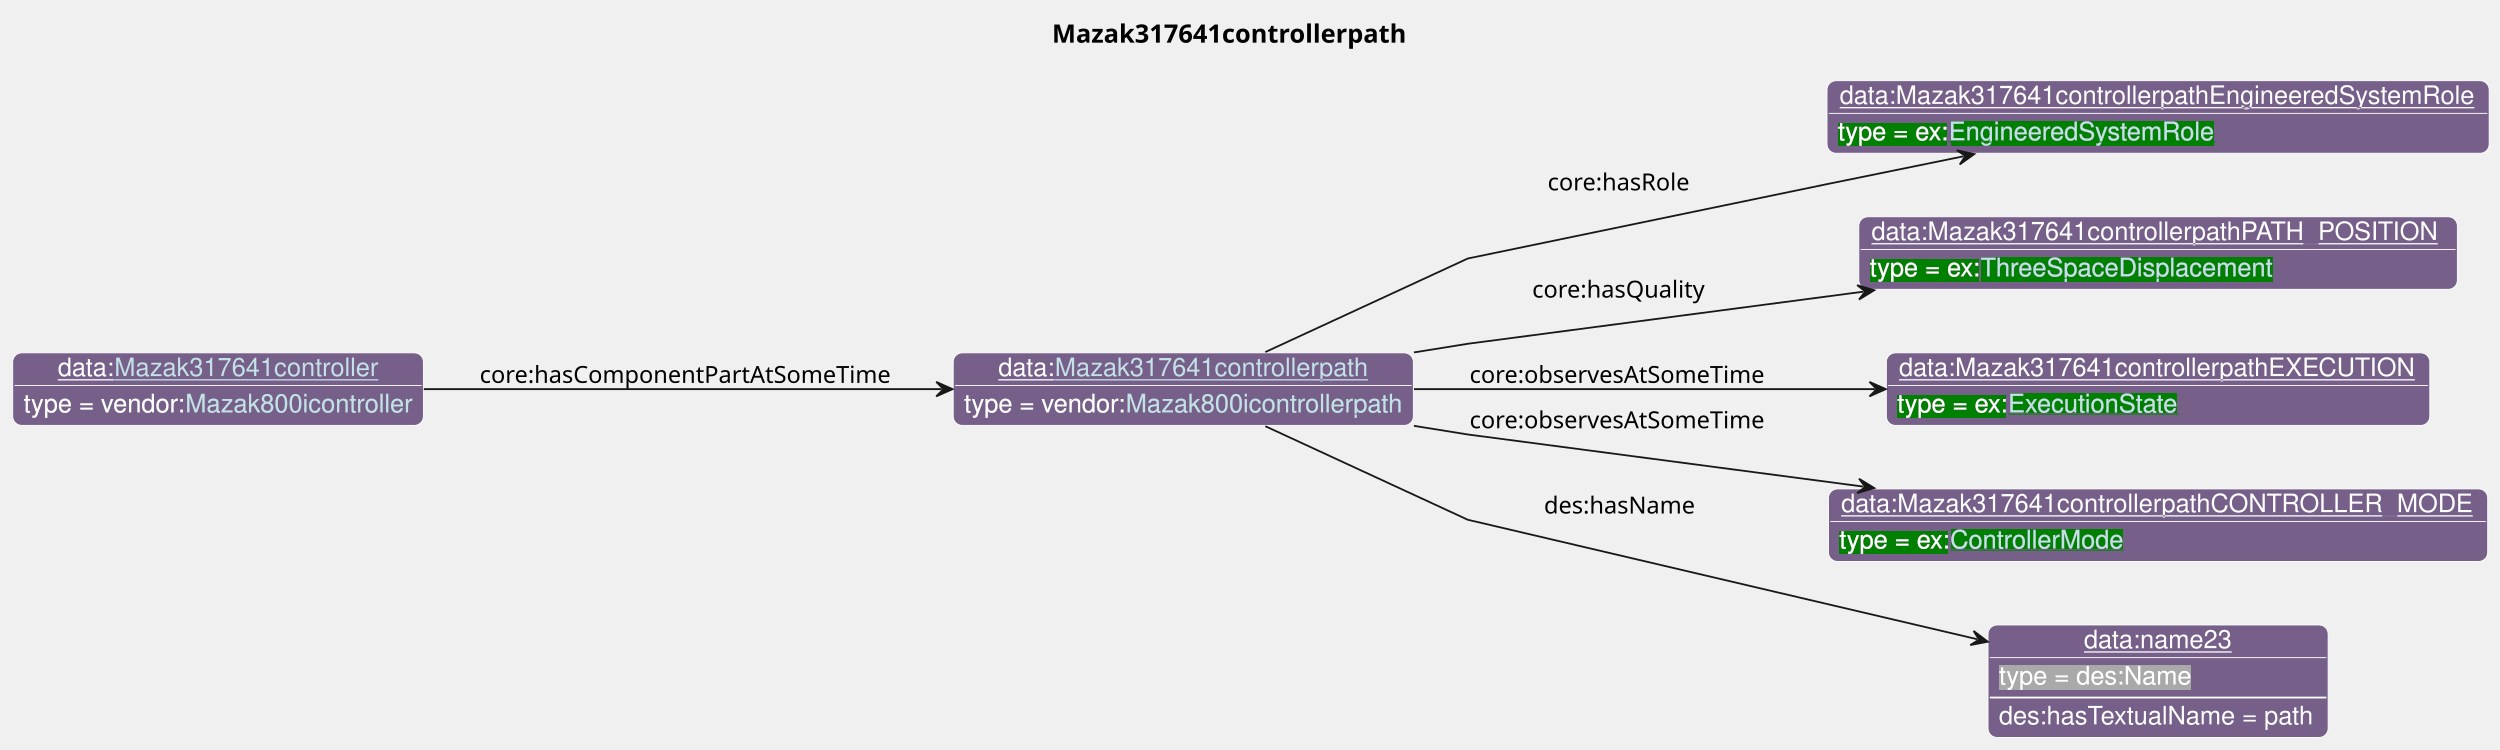
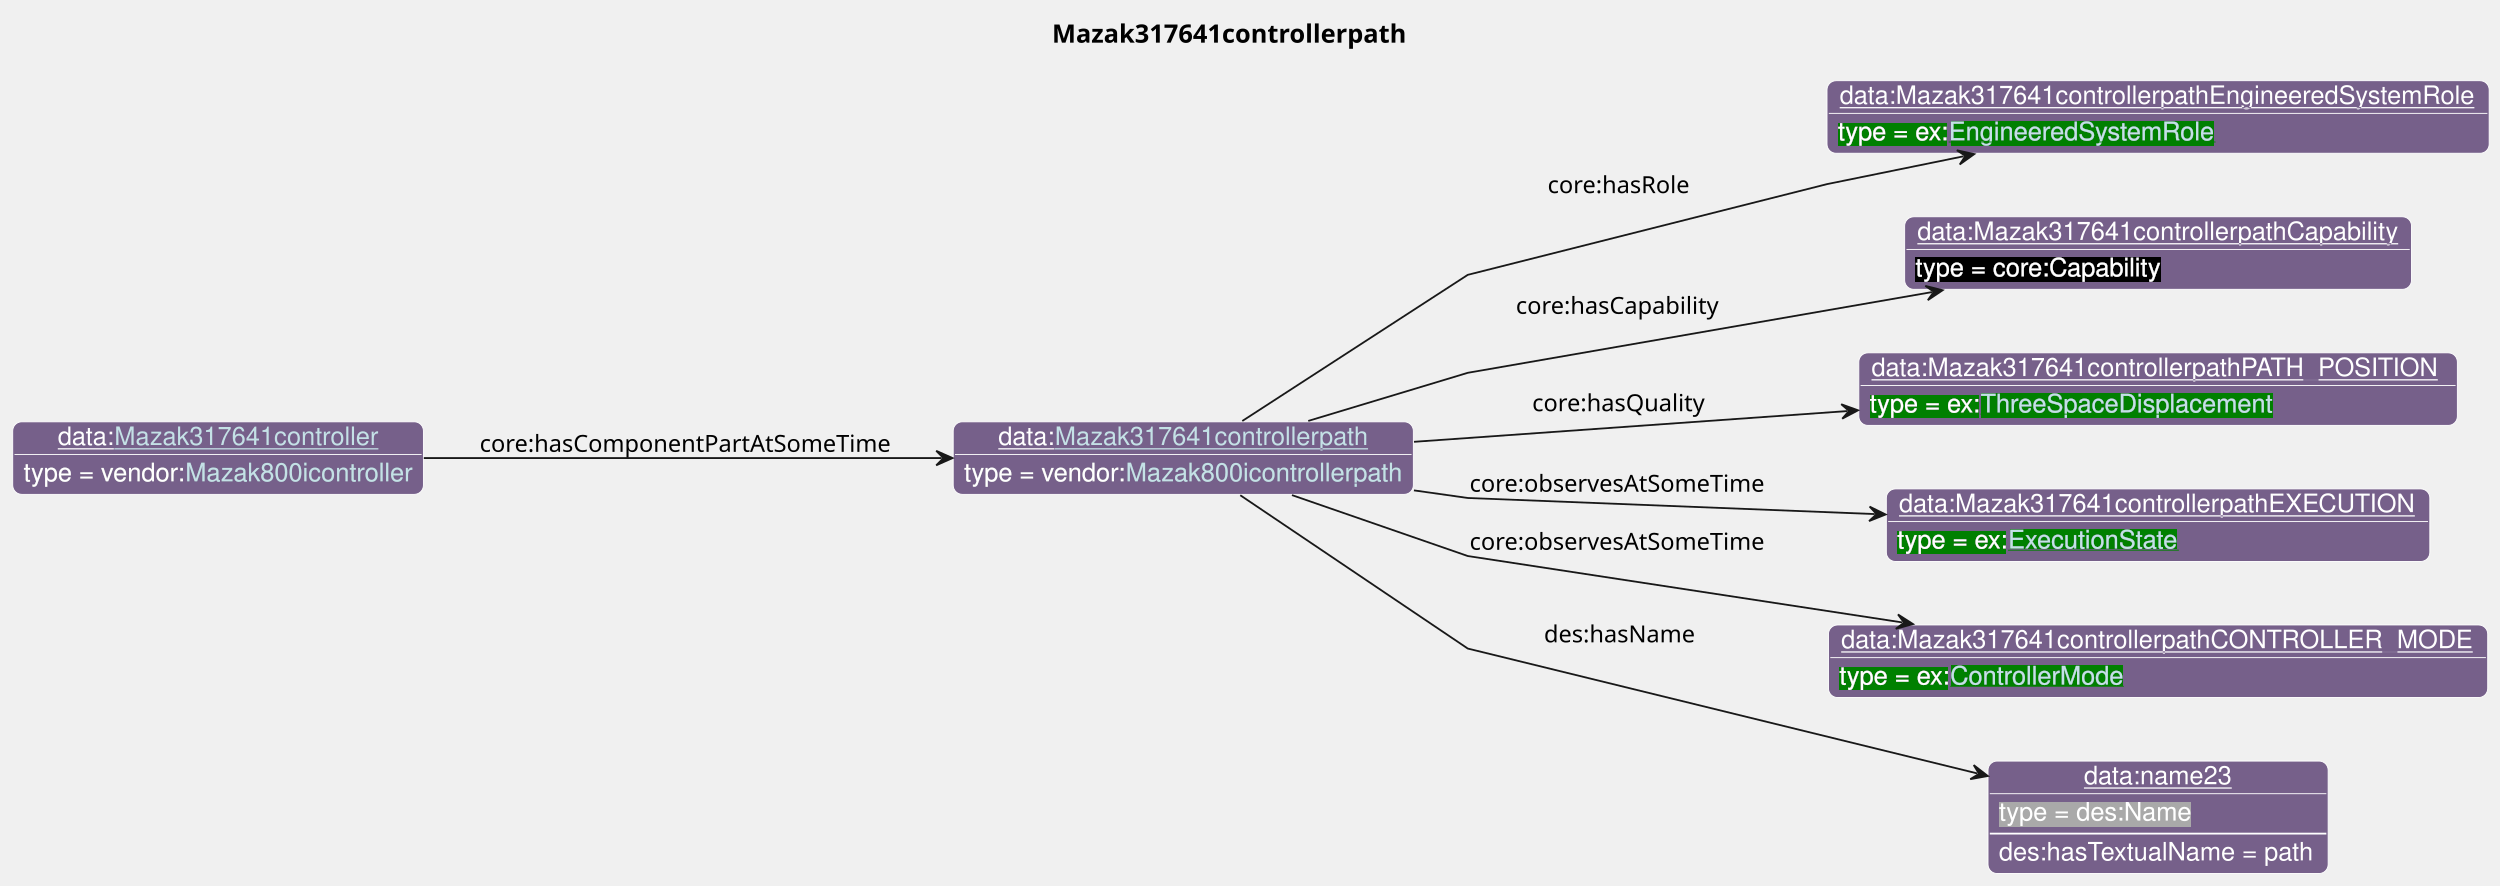
- <svg xmlns="http://www.w3.org/2000/svg" xmlns:xlink="http://www.w3.org/1999/xlink" contentStyleType="text/css" data-diagram-type="CLASS" height="413px" preserveAspectRatio="none" style="width:1378px;height:413px;background:#FFFFFF;" version="1.1" viewBox="0 0 1378 413" width="1378px" zoomAndPan="magnify">
+ <svg xmlns="http://www.w3.org/2000/svg" xmlns:xlink="http://www.w3.org/1999/xlink" contentStyleType="text/css" data-diagram-type="CLASS" height="488px" preserveAspectRatio="none" style="width:1378px;height:488px;background:#FFFFFF;" version="1.1" viewBox="0 0 1378 488" width="1378px" zoomAndPan="magnify">
  <defs>
-     <filter height="1" id="byizpals52z5b0" width="1" x="0" y="0">
+     <filter height="1" id="bdzzwndqeu6xg0" width="1" x="0" y="0">
      <feFlood flood-color="#76608A" result="flood" />
      <feComposite in="SourceGraphic" in2="flood" operator="over" />
    </filter>
-     <filter height="1" id="byizpals52z5b1" width="1" x="0" y="0">
+     <filter height="1" id="bdzzwndqeu6xg1" width="1" x="0" y="0">
      <feFlood flood-color="#008000" result="flood" />
      <feComposite in="SourceGraphic" in2="flood" operator="over" />
    </filter>
-     <filter height="1" id="byizpals52z5b2" width="1" x="0" y="0">
+     <filter height="1" id="bdzzwndqeu6xg2" width="1" x="0" y="0">
+       <feFlood flood-color="#000000" result="flood" />
+       <feComposite in="SourceGraphic" in2="flood" operator="over" />
+     </filter>
+     <filter height="1" id="bdzzwndqeu6xg3" width="1" x="0" y="0">
      <feFlood flood-color="#A9A9A9" result="flood" />
      <feComposite in="SourceGraphic" in2="flood" operator="over" />
    </filter>
  </defs>
  <g>
    <g class="title" data-source-line="13">
      <text fill="#000000" font-family="sans-serif" font-size="14" font-weight="bold" lengthAdjust="spacing" textLength="204.326" x="579.856" y="23.535">Mazak317641controllerpath</text>
    </g>
    <g class="entity" data-entity="o0" data-source-line="131" data-uid="ent0002" id="entity_o0">
-       <rect fill="#76608A" height="40" rx="5" ry="5" style="stroke:#FFFFFF;stroke-width:0.5;" width="253.644" x="525.4" y="194.488" />
-       <text fill="#FFFFFF" font-family="Helvetica" font-size="14" lengthAdjust="spacing" text-decoration="underline" textLength="31.138" x="550.264" y="207.269">data:</text>
+       <rect fill="#76608A" height="40" rx="5" ry="5" style="stroke:#FFFFFF;stroke-width:0.5;" width="253.644" x="525.4" y="232.488" />
+       <text fill="#FFFFFF" font-family="Helvetica" font-size="14" lengthAdjust="spacing" text-decoration="underline" textLength="31.138" x="550.264" y="245.269">data:</text>
      <a href="./Mazak317641controllerpath.html" target="_top" title="./Mazak317641controllerpath.html" xlink:actuate="onRequest" xlink:href="./Mazak317641controllerpath.html" xlink:show="new" xlink:title="./Mazak317641controllerpath.html" xlink:type="simple">
-         <text fill="#C4E1E6" font-family="Helvetica" font-size="14" lengthAdjust="spacing" text-decoration="underline" textLength="172.778" x="581.402" y="207.269">Mazak317641controllerpath</text>
+         <text fill="#C4E1E6" font-family="Helvetica" font-size="14" lengthAdjust="spacing" text-decoration="underline" textLength="172.778" x="581.402" y="245.269">Mazak317641controllerpath</text>
      </a>
-       <line style="stroke:#FFFFFF;stroke-width:0.5;" x1="526.4" x2="778.044" y1="212.488" y2="212.488" />
-       <text fill="#FFFFFF" filter="url(#byizpals52z5b0)" font-family="Helvetica" font-size="14" lengthAdjust="spacing" textLength="89.113" x="531.4" y="227.269">type = vendor:</text>
+       <line style="stroke:#FFFFFF;stroke-width:0.5;" x1="526.4" x2="778.044" y1="250.488" y2="250.488" />
+       <text fill="#FFFFFF" filter="url(#bdzzwndqeu6xg0)" font-family="Helvetica" font-size="14" lengthAdjust="spacing" textLength="89.113" x="531.4" y="265.269">type = vendor:</text>
      <a href="../Mazak.html#Mazak800icontrollerpath" target="_top" title="../Mazak.html#Mazak800icontrollerpath" xlink:actuate="onRequest" xlink:href="../Mazak.html#Mazak800icontrollerpath" xlink:show="new" xlink:title="../Mazak.html#Mazak800icontrollerpath" xlink:type="simple">
-         <text fill="#C4E1E6" filter="url(#byizpals52z5b0)" font-family="Helvetica" font-size="14" lengthAdjust="spacing" textLength="152.53" x="620.513" y="227.269">Mazak800icontrollerpath</text>
-         <line style="stroke:#76608A;stroke-width:0.5;" x1="620.513" x2="773.044" y1="228.269" y2="228.269" />
+         <text fill="#C4E1E6" filter="url(#bdzzwndqeu6xg0)" font-family="Helvetica" font-size="14" lengthAdjust="spacing" textLength="152.53" x="620.513" y="265.269">Mazak800icontrollerpath</text>
+         <line style="stroke:#76608A;stroke-width:0.5;" x1="620.513" x2="773.044" y1="266.269" y2="266.269" />
      </a>
    </g>
    <g class="entity" data-entity="o1" data-source-line="131" data-uid="ent0003" id="entity_o1">
      <rect fill="#76608A" height="40" rx="5" ry="5" style="stroke:#FFFFFF;stroke-width:0.5;" width="364.998" x="1007.04" y="44.488" />
      <text fill="#FFFFFF" font-family="Helvetica" font-size="14" lengthAdjust="spacing" text-decoration="underline" textLength="350.998" x="1014.04" y="57.269">data:Mazak317641controllerpathEngineeredSystemRole</text>
      <line style="stroke:#FFFFFF;stroke-width:0.5;" x1="1008.04" x2="1371.038" y1="62.488" y2="62.488" />
-       <text fill="#FFFFFF" filter="url(#byizpals52z5b1)" font-family="Helvetica" font-size="14" lengthAdjust="spacing" textLength="61.093" x="1013.04" y="77.269">type = ex:</text>
+       <text fill="#FFFFFF" filter="url(#bdzzwndqeu6xg1)" font-family="Helvetica" font-size="14" lengthAdjust="spacing" textLength="61.093" x="1013.04" y="77.269">type = ex:</text>
      <a href="../Example.html#EngineeredSystemRole" target="_top" title="../Example.html#EngineeredSystemRole" xlink:actuate="onRequest" xlink:href="../Example.html#EngineeredSystemRole" xlink:show="new" xlink:title="../Example.html#EngineeredSystemRole" xlink:type="simple">
-         <text fill="#C4E1E6" filter="url(#byizpals52z5b1)" font-family="Helvetica" font-size="14" lengthAdjust="spacing" textLength="147.082" x="1074.133" y="77.269">EngineeredSystemRole</text>
+         <text fill="#C4E1E6" filter="url(#bdzzwndqeu6xg1)" font-family="Helvetica" font-size="14" lengthAdjust="spacing" textLength="147.082" x="1074.133" y="77.269">EngineeredSystemRole</text>
        <line style="stroke:#008000;stroke-width:0.5;" x1="1074.133" x2="1221.215" y1="78.269" y2="78.269" />
      </a>
    </g>
    <g class="entity" data-entity="o2" data-source-line="131" data-uid="ent0004" id="entity_o2">
-       <rect fill="#76608A" height="40" rx="5" ry="5" style="stroke:#FFFFFF;stroke-width:0.5;" width="329.937" x="1024.57" y="119.488" />
-       <text fill="#FFFFFF" font-family="Helvetica" font-size="14" lengthAdjust="spacing" text-decoration="underline" textLength="315.937" x="1031.57" y="132.269">data:Mazak317641controllerpathPATH_POSITION</text>
-       <line style="stroke:#FFFFFF;stroke-width:0.5;" x1="1025.57" x2="1353.506" y1="137.488" y2="137.488" />
-       <text fill="#FFFFFF" filter="url(#byizpals52z5b1)" font-family="Helvetica" font-size="14" lengthAdjust="spacing" textLength="61.093" x="1030.57" y="152.269">type = ex:</text>
-       <a href="../Example.html#ThreeSpaceDisplacement" target="_top" title="../Example.html#ThreeSpaceDisplacement" xlink:actuate="onRequest" xlink:href="../Example.html#ThreeSpaceDisplacement" xlink:show="new" xlink:title="../Example.html#ThreeSpaceDisplacement" xlink:type="simple">
-         <text fill="#C4E1E6" filter="url(#byizpals52z5b1)" font-family="Helvetica" font-size="14" lengthAdjust="spacing" textLength="161.082" x="1091.663" y="152.269">ThreeSpaceDisplacement</text>
-         <line style="stroke:#008000;stroke-width:0.5;" x1="1091.663" x2="1252.745" y1="153.269" y2="153.269" />
-       </a>
+       <rect fill="#76608A" height="40" rx="5" ry="5" style="stroke:#FFFFFF;stroke-width:0.5;" width="279.392" x="1049.84" y="119.488" />
+       <text fill="#FFFFFF" font-family="Helvetica" font-size="14" lengthAdjust="spacing" text-decoration="underline" textLength="265.392" x="1056.84" y="132.269">data:Mazak317641controllerpathCapability</text>
+       <line style="stroke:#FFFFFF;stroke-width:0.5;" x1="1050.84" x2="1328.232" y1="137.488" y2="137.488" />
+       <text fill="#FFFFFF" filter="url(#bdzzwndqeu6xg2)" font-family="Helvetica" font-size="14" lengthAdjust="spacing" textLength="135.017" x="1055.84" y="152.269">type = core:Capability</text>
    </g>
    <g class="entity" data-entity="o3" data-source-line="131" data-uid="ent0005" id="entity_o3">
-       <rect fill="#76608A" height="40" rx="5" ry="5" style="stroke:#FFFFFF;stroke-width:0.5;" width="299.592" x="1039.74" y="194.488" />
-       <text fill="#FFFFFF" font-family="Helvetica" font-size="14" lengthAdjust="spacing" text-decoration="underline" textLength="285.592" x="1046.74" y="207.269">data:Mazak317641controllerpathEXECUTION</text>
-       <line style="stroke:#FFFFFF;stroke-width:0.5;" x1="1040.74" x2="1338.332" y1="212.488" y2="212.488" />
-       <text fill="#FFFFFF" filter="url(#byizpals52z5b1)" font-family="Helvetica" font-size="14" lengthAdjust="spacing" textLength="61.093" x="1045.74" y="227.269">type = ex:</text>
-       <a href="../Example.html#ExecutionState" target="_top" title="../Example.html#ExecutionState" xlink:actuate="onRequest" xlink:href="../Example.html#ExecutionState" xlink:show="new" xlink:title="../Example.html#ExecutionState" xlink:type="simple">
-         <text fill="#C4E1E6" filter="url(#byizpals52z5b1)" font-family="Helvetica" font-size="14" lengthAdjust="spacing" textLength="94.172" x="1106.833" y="227.269">ExecutionState</text>
-         <line style="stroke:#008000;stroke-width:0.5;" x1="1106.833" x2="1201.005" y1="228.269" y2="228.269" />
+       <rect fill="#76608A" height="40" rx="5" ry="5" style="stroke:#FFFFFF;stroke-width:0.5;" width="329.937" x="1024.57" y="194.488" />
+       <text fill="#FFFFFF" font-family="Helvetica" font-size="14" lengthAdjust="spacing" text-decoration="underline" textLength="315.937" x="1031.57" y="207.269">data:Mazak317641controllerpathPATH_POSITION</text>
+       <line style="stroke:#FFFFFF;stroke-width:0.5;" x1="1025.57" x2="1353.506" y1="212.488" y2="212.488" />
+       <text fill="#FFFFFF" filter="url(#bdzzwndqeu6xg1)" font-family="Helvetica" font-size="14" lengthAdjust="spacing" textLength="61.093" x="1030.57" y="227.269">type = ex:</text>
+       <a href="../Example.html#ThreeSpaceDisplacement" target="_top" title="../Example.html#ThreeSpaceDisplacement" xlink:actuate="onRequest" xlink:href="../Example.html#ThreeSpaceDisplacement" xlink:show="new" xlink:title="../Example.html#ThreeSpaceDisplacement" xlink:type="simple">
+         <text fill="#C4E1E6" filter="url(#bdzzwndqeu6xg1)" font-family="Helvetica" font-size="14" lengthAdjust="spacing" textLength="161.082" x="1091.663" y="227.269">ThreeSpaceDisplacement</text>
+         <line style="stroke:#008000;stroke-width:0.5;" x1="1091.663" x2="1252.745" y1="228.269" y2="228.269" />
      </a>
    </g>
    <g class="entity" data-entity="o4" data-source-line="131" data-uid="ent0006" id="entity_o4">
-       <rect fill="#76608A" height="40" rx="5" ry="5" style="stroke:#FFFFFF;stroke-width:0.5;" width="363.385" x="1007.85" y="269.488" />
-       <text fill="#FFFFFF" font-family="Helvetica" font-size="14" lengthAdjust="spacing" text-decoration="underline" textLength="349.385" x="1014.85" y="282.269">data:Mazak317641controllerpathCONTROLLER_MODE</text>
-       <line style="stroke:#FFFFFF;stroke-width:0.5;" x1="1008.85" x2="1370.235" y1="287.488" y2="287.488" />
-       <text fill="#FFFFFF" filter="url(#byizpals52z5b1)" font-family="Helvetica" font-size="14" lengthAdjust="spacing" textLength="61.093" x="1013.85" y="302.269">type = ex:</text>
-       <a href="../Example.html#ControllerMode" target="_top" title="../Example.html#ControllerMode" xlink:actuate="onRequest" xlink:href="../Example.html#ControllerMode" xlink:show="new" xlink:title="../Example.html#ControllerMode" xlink:type="simple">
-         <text fill="#C4E1E6" filter="url(#byizpals52z5b1)" font-family="Helvetica" font-size="14" lengthAdjust="spacing" textLength="95.71" x="1074.943" y="302.269">ControllerMode</text>
-         <line style="stroke:#008000;stroke-width:0.5;" x1="1074.943" x2="1170.653" y1="303.269" y2="303.269" />
+       <rect fill="#76608A" height="40" rx="5" ry="5" style="stroke:#FFFFFF;stroke-width:0.5;" width="299.592" x="1039.74" y="269.488" />
+       <text fill="#FFFFFF" font-family="Helvetica" font-size="14" lengthAdjust="spacing" text-decoration="underline" textLength="285.592" x="1046.74" y="282.269">data:Mazak317641controllerpathEXECUTION</text>
+       <line style="stroke:#FFFFFF;stroke-width:0.5;" x1="1040.74" x2="1338.332" y1="287.488" y2="287.488" />
+       <text fill="#FFFFFF" filter="url(#bdzzwndqeu6xg1)" font-family="Helvetica" font-size="14" lengthAdjust="spacing" textLength="61.093" x="1045.74" y="302.269">type = ex:</text>
+       <a href="../Example.html#ExecutionState" target="_top" title="../Example.html#ExecutionState" xlink:actuate="onRequest" xlink:href="../Example.html#ExecutionState" xlink:show="new" xlink:title="../Example.html#ExecutionState" xlink:type="simple">
+         <text fill="#C4E1E6" filter="url(#bdzzwndqeu6xg1)" font-family="Helvetica" font-size="14" lengthAdjust="spacing" textLength="94.172" x="1106.833" y="302.269">ExecutionState</text>
+         <line style="stroke:#008000;stroke-width:0.5;" x1="1106.833" x2="1201.005" y1="303.269" y2="303.269" />
      </a>
    </g>
    <g class="entity" data-entity="o5" data-source-line="131" data-uid="ent0007" id="entity_o5">
-       <rect fill="#76608A" height="62" rx="5" ry="5" style="stroke:#FFFFFF;stroke-width:0.5;" width="187.492" x="1095.79" y="344.488" />
-       <text fill="#FFFFFF" font-family="Helvetica" font-size="14" lengthAdjust="spacing" text-decoration="underline" textLength="81.731" x="1148.671" y="357.269">data:name23</text>
-       <line style="stroke:#FFFFFF;stroke-width:0.5;" x1="1096.79" x2="1282.282" y1="362.488" y2="362.488" />
-       <text fill="#FFFFFF" filter="url(#byizpals52z5b2)" font-family="Helvetica" font-size="14" lengthAdjust="spacing" textLength="106.224" x="1101.79" y="377.269">type = des:Name</text>
-       <line style="stroke:#FFFFFF;stroke-width:1;" x1="1096.79" x2="1282.282" y1="384.488" y2="384.488" />
-       <text fill="#FFFFFF" font-family="Helvetica" font-size="14" lengthAdjust="spacing" textLength="175.492" x="1101.79" y="399.269">des:hasTextualName = path</text>
+       <rect fill="#76608A" height="40" rx="5" ry="5" style="stroke:#FFFFFF;stroke-width:0.5;" width="363.385" x="1007.85" y="344.488" />
+       <text fill="#FFFFFF" font-family="Helvetica" font-size="14" lengthAdjust="spacing" text-decoration="underline" textLength="349.385" x="1014.85" y="357.269">data:Mazak317641controllerpathCONTROLLER_MODE</text>
+       <line style="stroke:#FFFFFF;stroke-width:0.5;" x1="1008.85" x2="1370.235" y1="362.488" y2="362.488" />
+       <text fill="#FFFFFF" filter="url(#bdzzwndqeu6xg1)" font-family="Helvetica" font-size="14" lengthAdjust="spacing" textLength="61.093" x="1013.85" y="377.269">type = ex:</text>
+       <a href="../Example.html#ControllerMode" target="_top" title="../Example.html#ControllerMode" xlink:actuate="onRequest" xlink:href="../Example.html#ControllerMode" xlink:show="new" xlink:title="../Example.html#ControllerMode" xlink:type="simple">
+         <text fill="#C4E1E6" filter="url(#bdzzwndqeu6xg1)" font-family="Helvetica" font-size="14" lengthAdjust="spacing" textLength="95.71" x="1074.943" y="377.269">ControllerMode</text>
+         <line style="stroke:#008000;stroke-width:0.5;" x1="1074.943" x2="1170.653" y1="378.269" y2="378.269" />
+       </a>
    </g>
    <g class="entity" data-entity="o6" data-source-line="131" data-uid="ent0008" id="entity_o6">
-       <rect fill="#76608A" height="40" rx="5" ry="5" style="stroke:#FFFFFF;stroke-width:0.5;" width="226.395" x="7" y="194.488" />
-       <text fill="#FFFFFF" font-family="Helvetica" font-size="14" lengthAdjust="spacing" text-decoration="underline" textLength="31.138" x="31.864" y="207.269">data:</text>
+       <rect fill="#76608A" height="62" rx="5" ry="5" style="stroke:#FFFFFF;stroke-width:0.5;" width="187.492" x="1095.79" y="419.488" />
+       <text fill="#FFFFFF" font-family="Helvetica" font-size="14" lengthAdjust="spacing" text-decoration="underline" textLength="81.731" x="1148.671" y="432.269">data:name23</text>
+       <line style="stroke:#FFFFFF;stroke-width:0.5;" x1="1096.79" x2="1282.282" y1="437.488" y2="437.488" />
+       <text fill="#FFFFFF" filter="url(#bdzzwndqeu6xg3)" font-family="Helvetica" font-size="14" lengthAdjust="spacing" textLength="106.224" x="1101.79" y="452.269">type = des:Name</text>
+       <line style="stroke:#FFFFFF;stroke-width:1;" x1="1096.79" x2="1282.282" y1="459.488" y2="459.488" />
+       <text fill="#FFFFFF" font-family="Helvetica" font-size="14" lengthAdjust="spacing" textLength="175.492" x="1101.79" y="474.269">des:hasTextualName = path</text>
+     </g>
+     <g class="entity" data-entity="o7" data-source-line="131" data-uid="ent0009" id="entity_o7">
+       <rect fill="#76608A" height="40" rx="5" ry="5" style="stroke:#FFFFFF;stroke-width:0.5;" width="226.395" x="7" y="232.488" />
+       <text fill="#FFFFFF" font-family="Helvetica" font-size="14" lengthAdjust="spacing" text-decoration="underline" textLength="31.138" x="31.864" y="245.269">data:</text>
      <a href="./Mazak317641controller.html" target="_top" title="./Mazak317641controller.html" xlink:actuate="onRequest" xlink:href="./Mazak317641controller.html" xlink:show="new" xlink:title="./Mazak317641controller.html" xlink:type="simple">
-         <text fill="#C4E1E6" font-family="Helvetica" font-size="14" lengthAdjust="spacing" text-decoration="underline" textLength="145.53" x="63.002" y="207.269">Mazak317641controller</text>
+         <text fill="#C4E1E6" font-family="Helvetica" font-size="14" lengthAdjust="spacing" text-decoration="underline" textLength="145.53" x="63.002" y="245.269">Mazak317641controller</text>
      </a>
-       <line style="stroke:#FFFFFF;stroke-width:0.5;" x1="8" x2="232.395" y1="212.488" y2="212.488" />
-       <text fill="#FFFFFF" filter="url(#byizpals52z5b0)" font-family="Helvetica" font-size="14" lengthAdjust="spacing" textLength="89.113" x="13" y="227.269">type = vendor:</text>
+       <line style="stroke:#FFFFFF;stroke-width:0.5;" x1="8" x2="232.395" y1="250.488" y2="250.488" />
+       <text fill="#FFFFFF" filter="url(#bdzzwndqeu6xg0)" font-family="Helvetica" font-size="14" lengthAdjust="spacing" textLength="89.113" x="13" y="265.269">type = vendor:</text>
      <a href="../Mazak.html#Mazak800icontroller" target="_top" title="../Mazak.html#Mazak800icontroller" xlink:actuate="onRequest" xlink:href="../Mazak.html#Mazak800icontroller" xlink:show="new" xlink:title="../Mazak.html#Mazak800icontroller" xlink:type="simple">
-         <text fill="#C4E1E6" filter="url(#byizpals52z5b0)" font-family="Helvetica" font-size="14" lengthAdjust="spacing" textLength="125.282" x="102.113" y="227.269">Mazak800icontroller</text>
-         <line style="stroke:#76608A;stroke-width:0.5;" x1="102.113" x2="227.395" y1="228.269" y2="228.269" />
+         <text fill="#C4E1E6" filter="url(#bdzzwndqeu6xg0)" font-family="Helvetica" font-size="14" lengthAdjust="spacing" textLength="125.282" x="102.113" y="265.269">Mazak800icontroller</text>
+         <line style="stroke:#76608A;stroke-width:0.5;" x1="102.113" x2="227.395" y1="266.269" y2="266.269" />
      </a>
    </g>
-     <g class="link" data-entity-1="o0" data-entity-2="o1" data-source-line="195" data-uid="lnk9" id="link_o0_o1">
-       <path codeLine="195" d="M697.45,194.048 C743.52,172.758 809.04,142.488 809.04,142.488 C809.04,142.488 1007.04,101.488 1007.04,101.488 C1007.04,101.488 1040.381,94.697 1082.351,86.137" fill="none" id="o0-to-o1" style="stroke:#181818;stroke-width:1;" />
+     <g class="link" data-entity-1="o0" data-entity-2="o1" data-source-line="195" data-uid="lnk10" id="link_o0_o1">
+       <path codeLine="195" d="M684.75,232.048 C730.28,202.538 809.04,151.488 809.04,151.488 C809.04,151.488 1007.04,101.488 1007.04,101.488 C1007.04,101.488 1040.381,94.697 1082.351,86.137" fill="none" id="o0-to-o1" style="stroke:#181818;stroke-width:1;" />
      <polygon fill="#181818" points="1088.23,84.938,1078.612,82.817,1083.331,85.938,1080.211,90.656,1088.23,84.938" style="stroke:#181818;stroke-width:1;" />
-       <text fill="#000000" font-family="sans-serif" font-size="13" lengthAdjust="spacing" textLength="80.399" x="853.04" y="104.927">core:hasRole</text>
+       <text fill="#000000" font-family="sans-serif" font-size="13" lengthAdjust="spacing" textLength="80.399" x="853.04" y="106.437">core:hasRole</text>
    </g>
-     <g class="link" data-entity-1="o0" data-entity-2="o2" data-source-line="195" data-uid="lnk10" id="link_o0_o2">
-       <path codeLine="195" d="M779.36,194.248 C796.88,191.438 809.04,189.488 809.04,189.488 C809.04,189.488 922.331,174.562 1027.141,160.752" fill="none" id="o0-to-o2" style="stroke:#181818;stroke-width:1;" />
-       <polygon fill="#181818" points="1033.09,159.968,1023.645,157.178,1028.133,160.621,1024.69,165.11,1033.09,159.968" style="stroke:#181818;stroke-width:1;" />
-       <text fill="#000000" font-family="sans-serif" font-size="13" lengthAdjust="spacing" textLength="97.71" x="844.54" y="164.047">core:hasQuality</text>
+     <g class="link" data-entity-1="o0" data-entity-2="o2" data-source-line="195" data-uid="lnk11" id="link_o0_o2">
+       <path codeLine="195" d="M721.11,232.008 C763.1,219.348 809.04,205.488 809.04,205.488 C809.04,205.488 953.459,180.366 1064.889,160.996" fill="none" id="o0-to-o2" style="stroke:#181818;stroke-width:1;" />
+       <polygon fill="#181818" points="1070.8,159.968,1061.248,157.569,1065.874,160.825,1062.618,165.451,1070.8,159.968" style="stroke:#181818;stroke-width:1;" />
+       <text fill="#000000" font-family="sans-serif" font-size="13" lengthAdjust="spacing" textLength="115.838" x="835.54" y="173.007">core:hasCapability</text>
    </g>
-     <g class="link" data-entity-1="o0" data-entity-2="o3" data-source-line="195" data-uid="lnk11" id="link_o0_o3">
-       <path codeLine="195" d="M779.4,214.488 C857.3,214.488 951.63,214.488 1033.44,214.488" fill="none" id="o0-to-o3" style="stroke:#181818;stroke-width:1;" />
-       <polygon fill="#181818" points="1039.44,214.488,1030.44,210.488,1034.44,214.488,1030.44,218.488,1039.44,214.488" style="stroke:#181818;stroke-width:1;" />
-       <text fill="#000000" font-family="sans-serif" font-size="13" lengthAdjust="spacing" textLength="166.829" x="810.04" y="211.057">core:observesAtSomeTime</text>
+     <g class="link" data-entity-1="o0" data-entity-2="o3" data-source-line="195" data-uid="lnk12" id="link_o0_o3">
+       <path codeLine="195" d="M779.4,243.528 C852.51,238.338 939.385,232.173 1018.155,226.583" fill="none" id="o0-to-o3" style="stroke:#181818;stroke-width:1;" />
+       <polygon fill="#181818" points="1024.14,226.158,1014.879,222.805,1019.153,226.512,1015.446,230.785,1024.14,226.158" style="stroke:#181818;stroke-width:1;" />
+       <text fill="#000000" font-family="sans-serif" font-size="13" lengthAdjust="spacing" textLength="97.71" x="844.54" y="226.657">core:hasQuality</text>
    </g>
-     <g class="link" data-entity-1="o0" data-entity-2="o4" data-source-line="195" data-uid="lnk12" id="link_o0_o4">
-       <path codeLine="195" d="M779.36,234.728 C796.88,237.538 809.04,239.488 809.04,239.488 C809.04,239.488 922.331,254.415 1027.141,268.224" fill="none" id="o0-to-o4" style="stroke:#181818;stroke-width:1;" />
-       <polygon fill="#181818" points="1033.09,269.008,1024.69,263.867,1028.133,268.355,1023.645,271.798,1033.09,269.008" style="stroke:#181818;stroke-width:1;" />
-       <text fill="#000000" font-family="sans-serif" font-size="13" lengthAdjust="spacing" textLength="166.829" x="810.04" y="236.057">core:observesAtSomeTime</text>
+     <g class="link" data-entity-1="o0" data-entity-2="o4" data-source-line="195" data-uid="lnk13" id="link_o0_o4">
+       <path codeLine="195" d="M779.36,270.298 C796.88,272.768 809.04,274.488 809.04,274.488 C809.04,274.488 927.115,279.151 1033.375,283.351" fill="none" id="o0-to-o4" style="stroke:#181818;stroke-width:1;" />
+       <polygon fill="#181818" points="1039.37,283.588,1030.535,279.236,1034.374,283.391,1030.219,287.23,1039.37,283.588" style="stroke:#181818;stroke-width:1;" />
+       <text fill="#000000" font-family="sans-serif" font-size="13" lengthAdjust="spacing" textLength="166.829" x="810.04" y="271.057">core:observesAtSomeTime</text>
    </g>
-     <g class="link" data-entity-1="o0" data-entity-2="o5" data-source-line="195" data-uid="lnk13" id="link_o0_o5">
-       <path codeLine="195" d="M697.45,234.928 C743.52,256.218 809.04,286.488 809.04,286.488 C809.04,286.488 977.509,325.998 1089.859,352.348" fill="none" id="o0-to-o5" style="stroke:#181818;stroke-width:1;" />
-       <polygon fill="#181818" points="1095.7,353.718,1087.851,347.769,1090.832,352.577,1086.024,355.558,1095.7,353.718" style="stroke:#181818;stroke-width:1;" />
-       <text fill="#000000" font-family="sans-serif" font-size="13" lengthAdjust="spacing" textLength="84.202" x="851.04" y="283.057">des:hasName</text>
+     <g class="link" data-entity-1="o0" data-entity-2="o5" data-source-line="195" data-uid="lnk14" id="link_o0_o5">
+       <path codeLine="195" d="M712.13,272.908 C756.25,288.198 809.04,306.488 809.04,306.488 C809.04,306.488 939.329,326.402 1048.539,343.092" fill="none" id="o0-to-o5" style="stroke:#181818;stroke-width:1;" />
+       <polygon fill="#181818" points="1054.47,343.998,1046.178,338.685,1049.527,343.243,1044.969,346.593,1054.47,343.998" style="stroke:#181818;stroke-width:1;" />
+       <text fill="#000000" font-family="sans-serif" font-size="13" lengthAdjust="spacing" textLength="166.829" x="810.04" y="303.057">core:observesAtSomeTime</text>
    </g>
-     <g class="link" data-entity-1="o6" data-entity-2="o0" data-source-line="195" data-uid="lnk14" id="link_o6_o0">
-       <path codeLine="195" d="M233.6,214.488 C318.99,214.488 430.44,214.488 519.04,214.488" fill="none" id="o6-to-o0" style="stroke:#181818;stroke-width:1;" />
-       <polygon fill="#181818" points="525.04,214.488,516.04,210.488,520.04,214.488,516.04,218.488,525.04,214.488" style="stroke:#181818;stroke-width:1;" />
-       <text fill="#000000" font-family="sans-serif" font-size="13" lengthAdjust="spacing" textLength="230.82" x="264.4" y="211.057">core:hasComponentPartAtSomeTime</text>
+     <g class="link" data-entity-1="o0" data-entity-2="o6" data-source-line="195" data-uid="lnk15" id="link_o0_o6">
+       <path codeLine="195" d="M683.63,272.978 C728.98,303.538 809.04,357.488 809.04,357.488 C809.04,357.488 977.522,398.78 1089.872,426.31" fill="none" id="o0-to-o6" style="stroke:#181818;stroke-width:1;" />
+       <polygon fill="#181818" points="1095.7,427.738,1087.911,421.711,1090.844,426.548,1086.007,429.481,1095.7,427.738" style="stroke:#181818;stroke-width:1;" />
+       <text fill="#000000" font-family="sans-serif" font-size="13" lengthAdjust="spacing" textLength="84.202" x="851.04" y="354.057">des:hasName</text>
+     </g>
+     <g class="link" data-entity-1="o7" data-entity-2="o0" data-source-line="195" data-uid="lnk16" id="link_o7_o0">
+       <path codeLine="195" d="M233.6,252.488 C318.99,252.488 430.44,252.488 519.04,252.488" fill="none" id="o7-to-o0" style="stroke:#181818;stroke-width:1;" />
+       <polygon fill="#181818" points="525.04,252.488,516.04,248.488,520.04,252.488,516.04,256.488,525.04,252.488" style="stroke:#181818;stroke-width:1;" />
+       <text fill="#000000" font-family="sans-serif" font-size="13" lengthAdjust="spacing" textLength="230.82" x="264.4" y="249.057">core:hasComponentPartAtSomeTime</text>
    </g>
  </g>
</svg>
